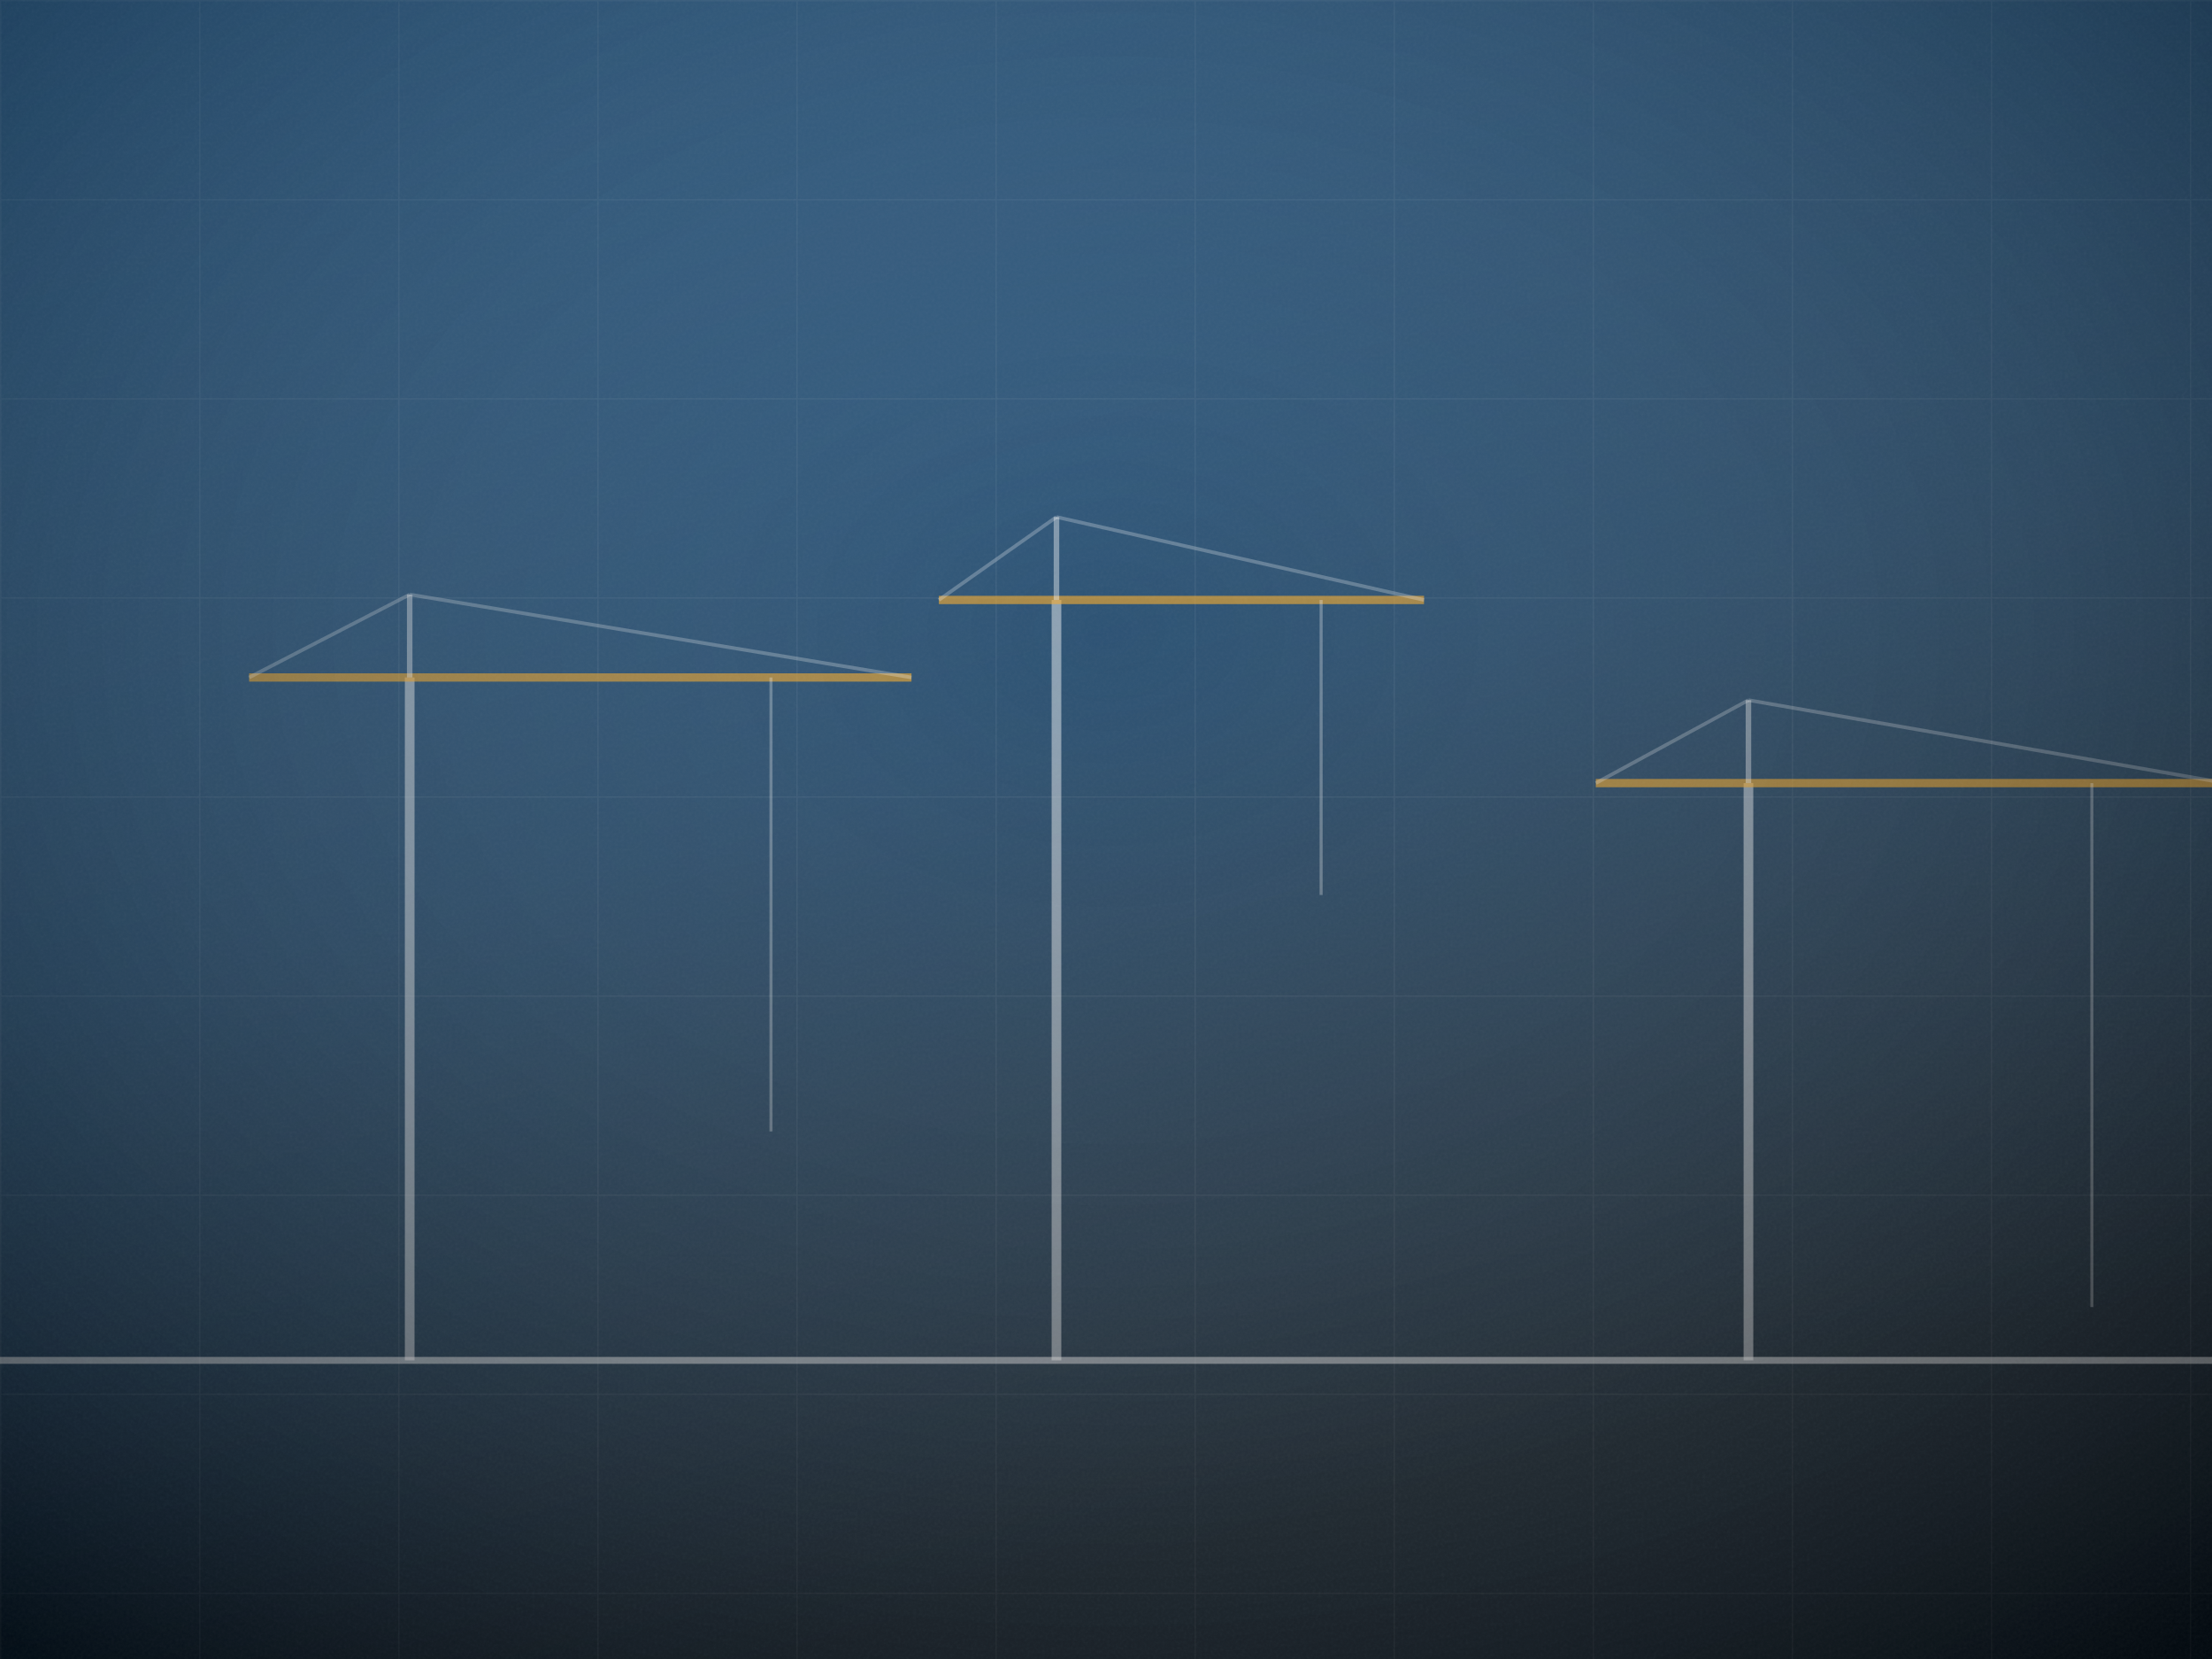
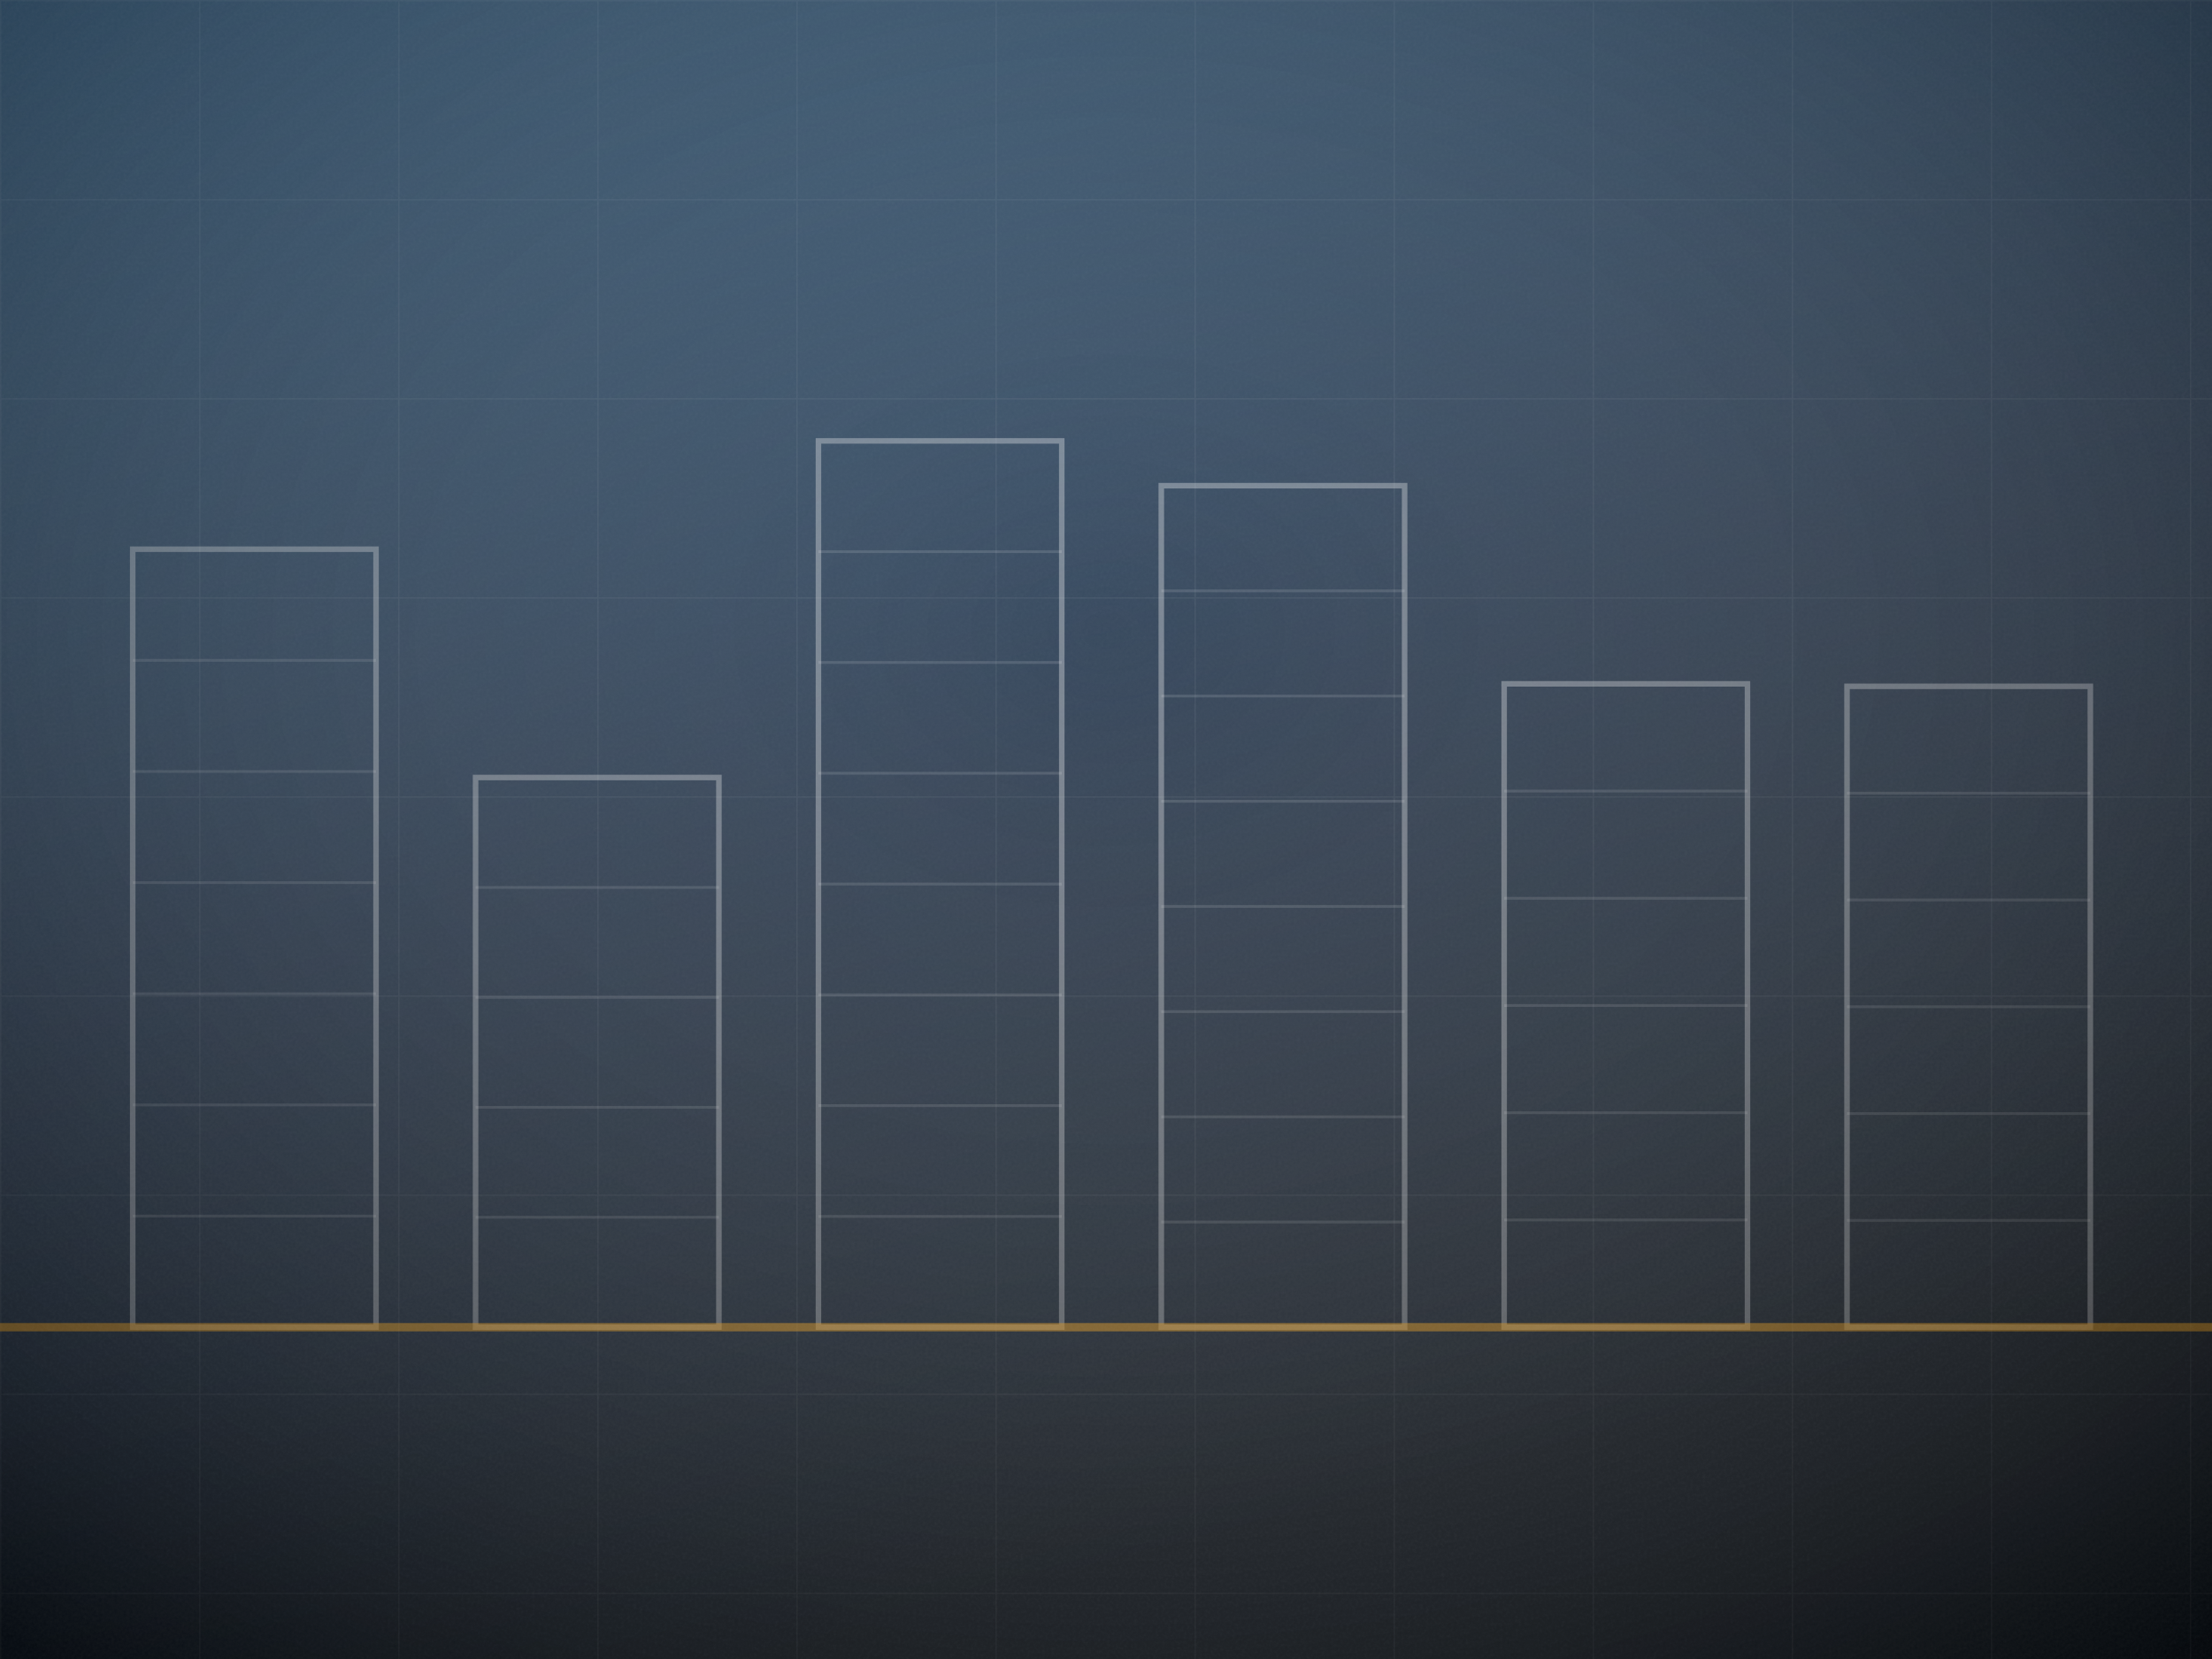
- <svg xmlns="http://www.w3.org/2000/svg" width="800" height="600" viewBox="0 0 800 600" role="img" aria-label="Meridian Construct">
+ <svg xmlns="http://www.w3.org/2000/svg" width="800" height="600" viewBox="0 0 800 600" role="img" aria-label="Universal Structural Steel">
  <defs>
    <linearGradient id="gnavfeatured" x1="0" y1="0" x2="0.35" y2="1">
-       <stop offset="0%" stop-color="#0f4c81" />
-       <stop offset="55%" stop-color="#0a3459" />
-       <stop offset="100%" stop-color="#04121e" />
+       <stop offset="0%" stop-color="#255177" />
+       <stop offset="55%" stop-color="#16283f" />
+       <stop offset="100%" stop-color="#0a1119" />
    </linearGradient>
    <radialGradient id="vnavfeatured" cx="50%" cy="38%" r="78%">
      <stop offset="0%" stop-color="#fff" stop-opacity="0.14" />
      <stop offset="100%" stop-color="#000" stop-opacity="0.5" />
    </radialGradient>
    <pattern id="pnavfeatured" width="72" height="72" patternUnits="userSpaceOnUse">
      <path d="M72 0 L0 0 0 72" fill="none" stroke="rgba(255,255,255,.055)" stroke-width="1" />
    </pattern>
    <filter id="nnavfeatured">
      <feTurbulence type="fractalNoise" baseFrequency="0.9" numOctaves="3" />
      <feColorMatrix type="saturate" values="0" />
    </filter>
  </defs>
  <rect width="800" height="600" fill="url(#gnavfeatured)" />
  <rect width="800" height="600" fill="url(#pnavfeatured)" />
-   <line x1="148.171" y1="492" x2="148.171" y2="245.02" stroke="rgba(255,255,255,.46)" stroke-width="3.5" />
-   <line x1="90.098" y1="245.02" x2="329.649" y2="245.02" stroke="rgba(245,158,11,.62)" stroke-width="3" />
-   <line x1="148.171" y1="215.02" x2="329.649" y2="245.02" stroke="rgba(255,255,255,.26)" stroke-width="1.3" />
-   <line x1="148.171" y1="215.02" x2="90.098" y2="245.02" stroke="rgba(255,255,255,.26)" stroke-width="1.3" />
-   <line x1="148.171" y1="245.02" x2="148.171" y2="215.02" stroke="rgba(255,255,255,.4)" stroke-width="2" />
-   <line x1="278.836" y1="245.02" x2="278.836" y2="409.193" stroke="rgba(255,255,255,.3)" stroke-width="1.1" />
-   <line x1="382.085" y1="492" x2="382.085" y2="216.984" stroke="rgba(255,255,255,.46)" stroke-width="3.5" />
-   <line x1="339.547" y1="216.984" x2="515.017" y2="216.984" stroke="rgba(245,158,11,.62)" stroke-width="3" />
-   <line x1="382.085" y1="186.984" x2="515.017" y2="216.984" stroke="rgba(255,255,255,.26)" stroke-width="1.3" />
-   <line x1="382.085" y1="186.984" x2="339.547" y2="216.984" stroke="rgba(255,255,255,.26)" stroke-width="1.3" />
-   <line x1="382.085" y1="216.984" x2="382.085" y2="186.984" stroke="rgba(255,255,255,.4)" stroke-width="2" />
-   <line x1="477.796" y1="216.984" x2="477.796" y2="323.68" stroke="rgba(255,255,255,.3)" stroke-width="1.1" />
-   <line x1="632.347" y1="492" x2="632.347" y2="283.218" stroke="rgba(255,255,255,.46)" stroke-width="3.5" />
-   <line x1="577.144" y1="283.218" x2="804.856" y2="283.218" stroke="rgba(245,158,11,.62)" stroke-width="3" />
-   <line x1="632.347" y1="253.218" x2="804.856" y2="283.218" stroke="rgba(255,255,255,.26)" stroke-width="1.3" />
-   <line x1="632.347" y1="253.218" x2="577.144" y2="283.218" stroke="rgba(255,255,255,.26)" stroke-width="1.3" />
-   <line x1="632.347" y1="283.218" x2="632.347" y2="253.218" stroke="rgba(255,255,255,.4)" stroke-width="2" />
-   <line x1="756.554" y1="283.218" x2="756.554" y2="472.719" stroke="rgba(255,255,255,.3)" stroke-width="1.1" />
-   <line x1="0" y1="492" x2="800" y2="492" stroke="rgba(255,255,255,.5)" stroke-width="2.5" />
+   <rect x="48" y="198.631" width="88" height="281.369" fill="none" stroke="rgba(255,255,255,.34)" stroke-width="2" />
+   <line x1="48" y1="238.827" x2="136" y2="238.827" stroke="rgba(255,255,255,.13)" stroke-width="1" />
+   <line x1="48" y1="279.022" x2="136" y2="279.022" stroke="rgba(255,255,255,.13)" stroke-width="1" />
+   <line x1="48" y1="319.218" x2="136" y2="319.218" stroke="rgba(255,255,255,.13)" stroke-width="1" />
+   <line x1="48" y1="359.413" x2="136" y2="359.413" stroke="rgba(255,255,255,.13)" stroke-width="1" />
+   <line x1="48" y1="399.609" x2="136" y2="399.609" stroke="rgba(255,255,255,.13)" stroke-width="1" />
+   <line x1="48" y1="439.804" x2="136" y2="439.804" stroke="rgba(255,255,255,.13)" stroke-width="1" />
+   <rect x="172" y="281.2" width="88" height="198.8" fill="none" stroke="rgba(255,255,255,.34)" stroke-width="2" />
+   <line x1="172" y1="320.96" x2="260" y2="320.96" stroke="rgba(255,255,255,.13)" stroke-width="1" />
+   <line x1="172" y1="360.72" x2="260" y2="360.72" stroke="rgba(255,255,255,.13)" stroke-width="1" />
+   <line x1="172" y1="400.48" x2="260" y2="400.48" stroke="rgba(255,255,255,.13)" stroke-width="1" />
+   <line x1="172" y1="440.24" x2="260" y2="440.24" stroke="rgba(255,255,255,.13)" stroke-width="1" />
+   <rect x="296" y="159.456" width="88" height="320.544" fill="none" stroke="rgba(255,255,255,.34)" stroke-width="2" />
+   <line x1="296" y1="199.524" x2="384" y2="199.524" stroke="rgba(255,255,255,.13)" stroke-width="1" />
+   <line x1="296" y1="239.592" x2="384" y2="239.592" stroke="rgba(255,255,255,.13)" stroke-width="1" />
+   <line x1="296" y1="279.66" x2="384" y2="279.66" stroke="rgba(255,255,255,.13)" stroke-width="1" />
+   <line x1="296" y1="319.728" x2="384" y2="319.728" stroke="rgba(255,255,255,.13)" stroke-width="1" />
+   <line x1="296" y1="359.796" x2="384" y2="359.796" stroke="rgba(255,255,255,.13)" stroke-width="1" />
+   <line x1="296" y1="399.864" x2="384" y2="399.864" stroke="rgba(255,255,255,.13)" stroke-width="1" />
+   <line x1="296" y1="439.932" x2="384" y2="439.932" stroke="rgba(255,255,255,.13)" stroke-width="1" />
+   <rect x="420" y="175.654" width="88" height="304.346" fill="none" stroke="rgba(255,255,255,.34)" stroke-width="2" />
+   <line x1="420" y1="213.697" x2="508" y2="213.697" stroke="rgba(255,255,255,.13)" stroke-width="1" />
+   <line x1="420" y1="251.74" x2="508" y2="251.74" stroke="rgba(255,255,255,.13)" stroke-width="1" />
+   <line x1="420" y1="289.784" x2="508" y2="289.784" stroke="rgba(255,255,255,.13)" stroke-width="1" />
+   <line x1="420" y1="327.827" x2="508" y2="327.827" stroke="rgba(255,255,255,.13)" stroke-width="1" />
+   <line x1="420" y1="365.87" x2="508" y2="365.87" stroke="rgba(255,255,255,.13)" stroke-width="1" />
+   <line x1="420" y1="403.913" x2="508" y2="403.913" stroke="rgba(255,255,255,.13)" stroke-width="1" />
+   <line x1="420" y1="441.957" x2="508" y2="441.957" stroke="rgba(255,255,255,.13)" stroke-width="1" />
+   <rect x="544" y="247.321" width="88" height="232.679" fill="none" stroke="rgba(255,255,255,.34)" stroke-width="2" />
+   <line x1="544" y1="286.101" x2="632" y2="286.101" stroke="rgba(255,255,255,.13)" stroke-width="1" />
+   <line x1="544" y1="324.881" x2="632" y2="324.881" stroke="rgba(255,255,255,.13)" stroke-width="1" />
+   <line x1="544" y1="363.661" x2="632" y2="363.661" stroke="rgba(255,255,255,.13)" stroke-width="1" />
+   <line x1="544" y1="402.44" x2="632" y2="402.44" stroke="rgba(255,255,255,.13)" stroke-width="1" />
+   <line x1="544" y1="441.22" x2="632" y2="441.22" stroke="rgba(255,255,255,.13)" stroke-width="1" />
+   <rect x="668" y="248.217" width="88" height="231.783" fill="none" stroke="rgba(255,255,255,.34)" stroke-width="2" />
+   <line x1="668" y1="286.848" x2="756" y2="286.848" stroke="rgba(255,255,255,.13)" stroke-width="1" />
+   <line x1="668" y1="325.478" x2="756" y2="325.478" stroke="rgba(255,255,255,.13)" stroke-width="1" />
+   <line x1="668" y1="364.109" x2="756" y2="364.109" stroke="rgba(255,255,255,.13)" stroke-width="1" />
+   <line x1="668" y1="402.739" x2="756" y2="402.739" stroke="rgba(255,255,255,.13)" stroke-width="1" />
+   <line x1="668" y1="441.37" x2="756" y2="441.37" stroke="rgba(255,255,255,.13)" stroke-width="1" />
+   <line x1="0" y1="480" x2="800" y2="480" stroke="rgba(245,158,11,.55)" stroke-width="3" />
  <rect width="800" height="600" fill="url(#vnavfeatured)" />
  <rect width="800" height="600" filter="url(#nnavfeatured)" opacity="0.045" />
</svg>
